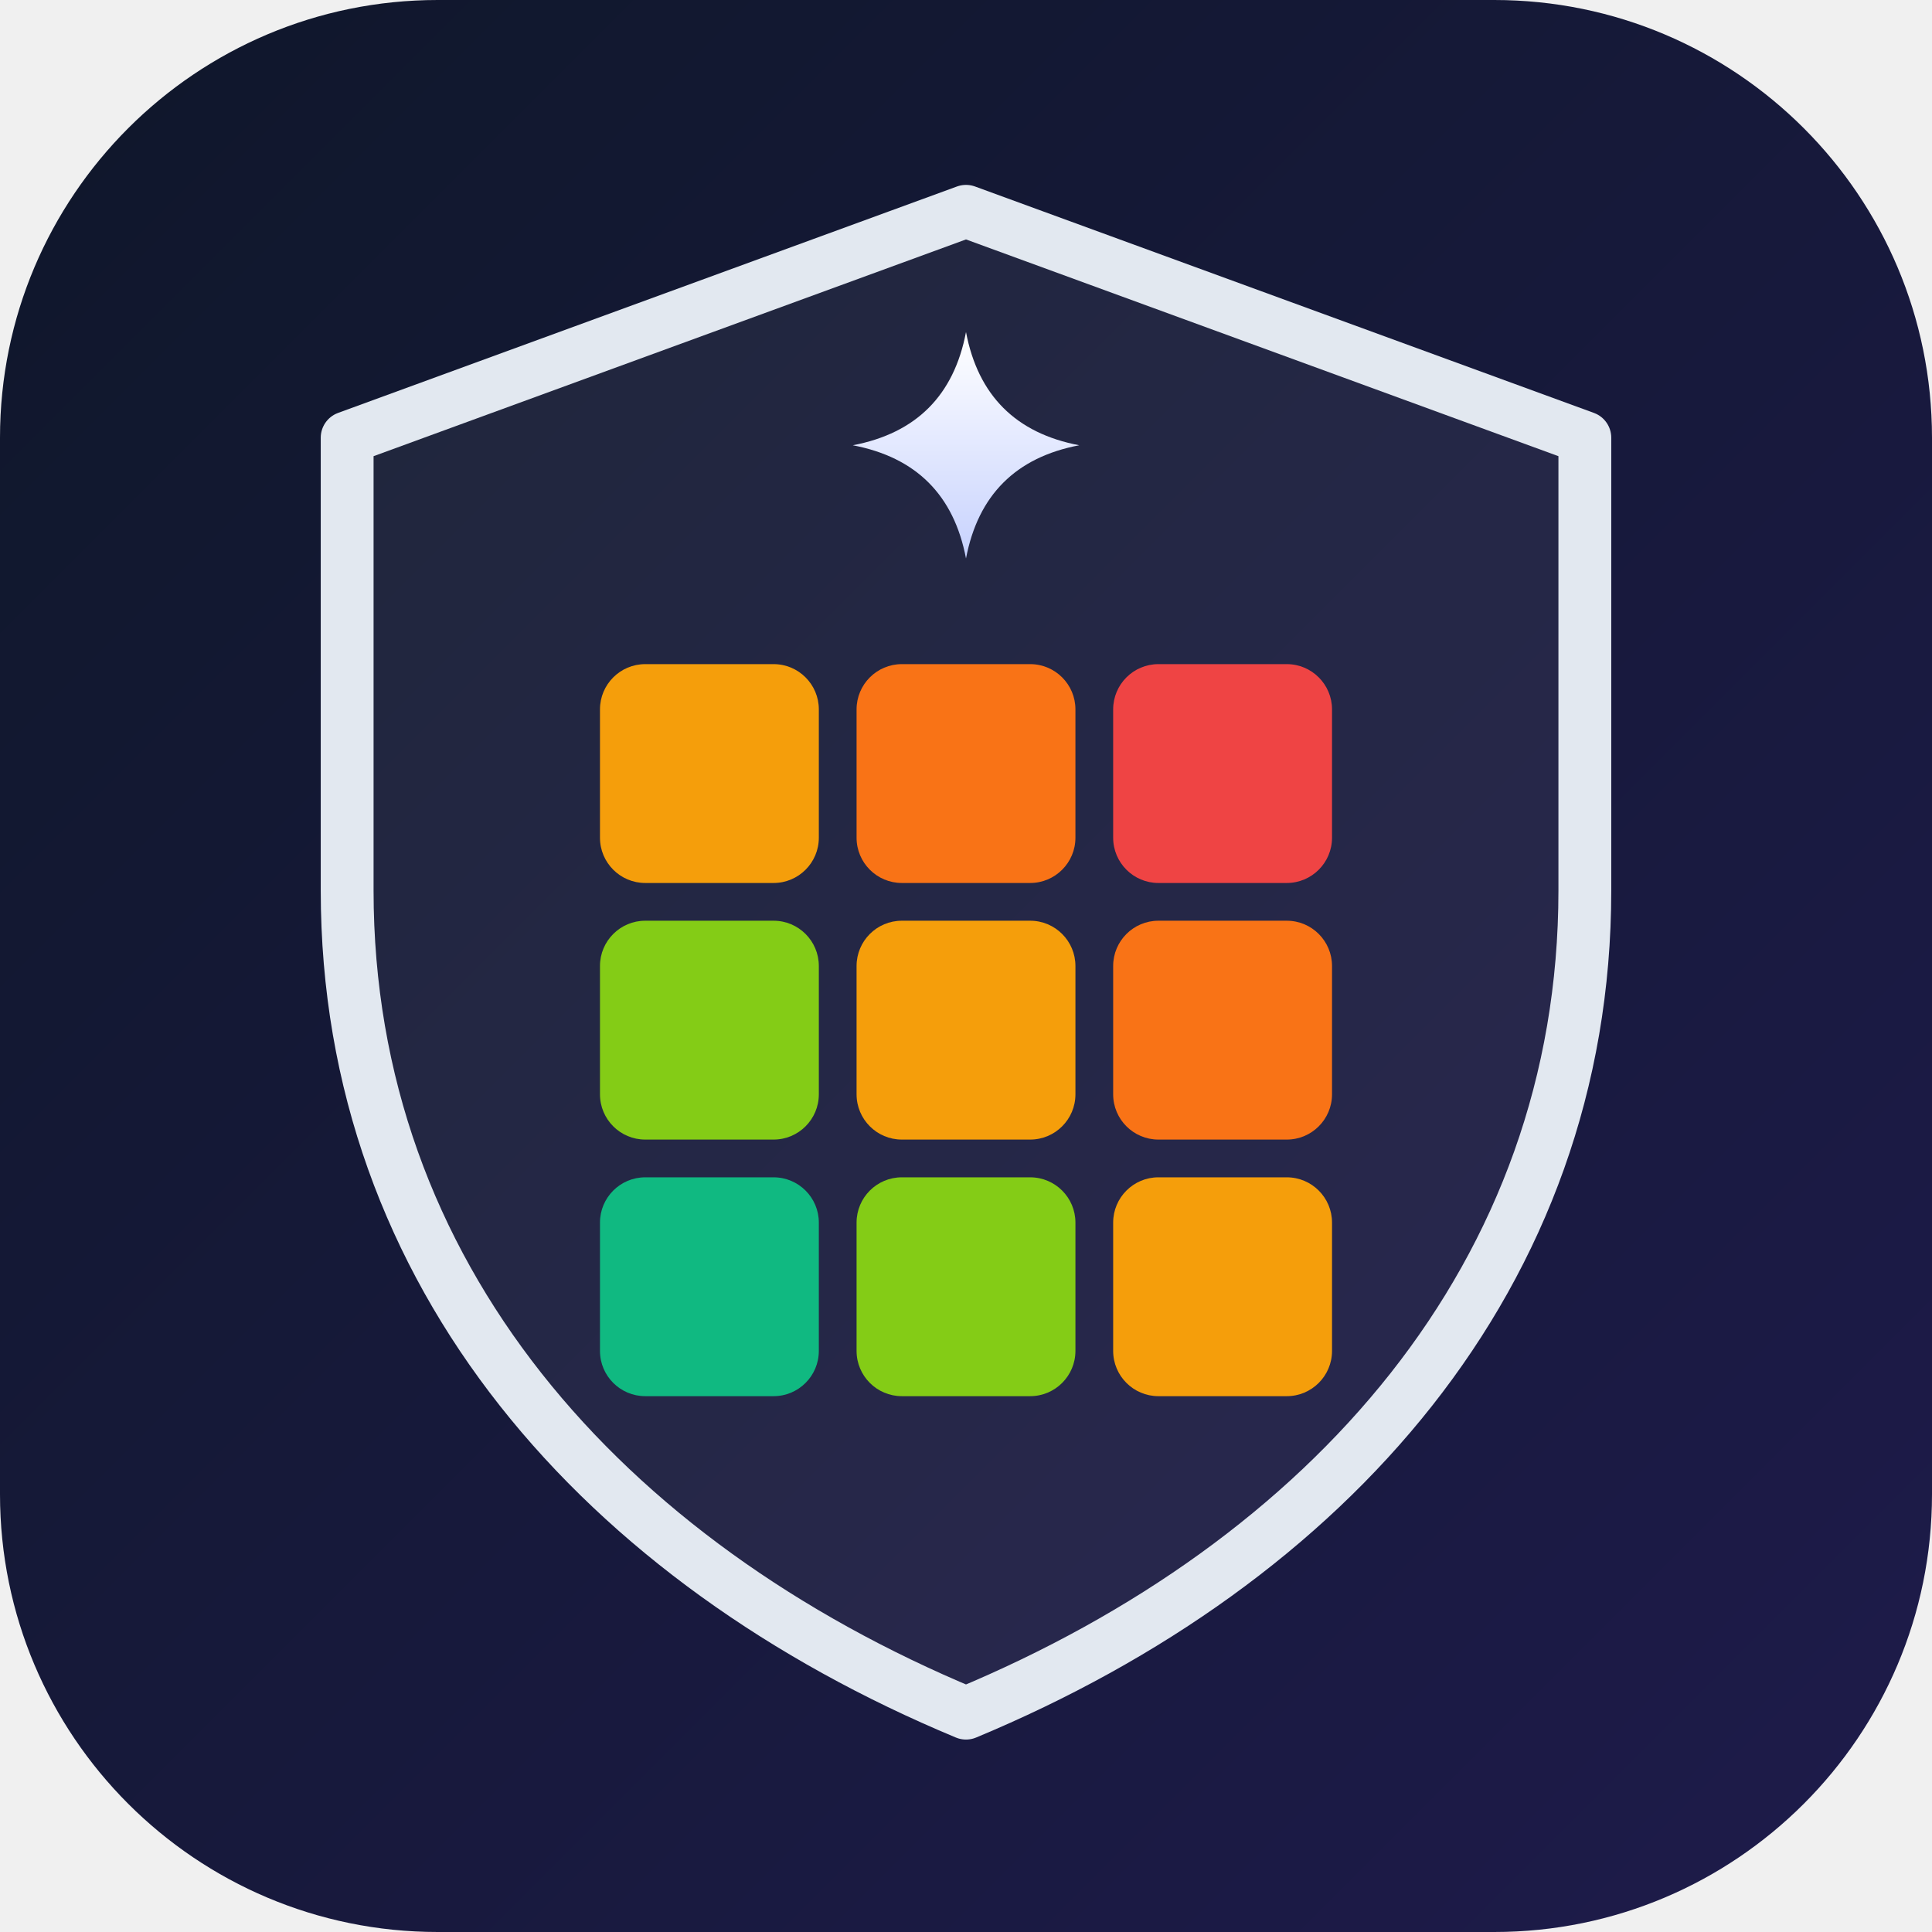
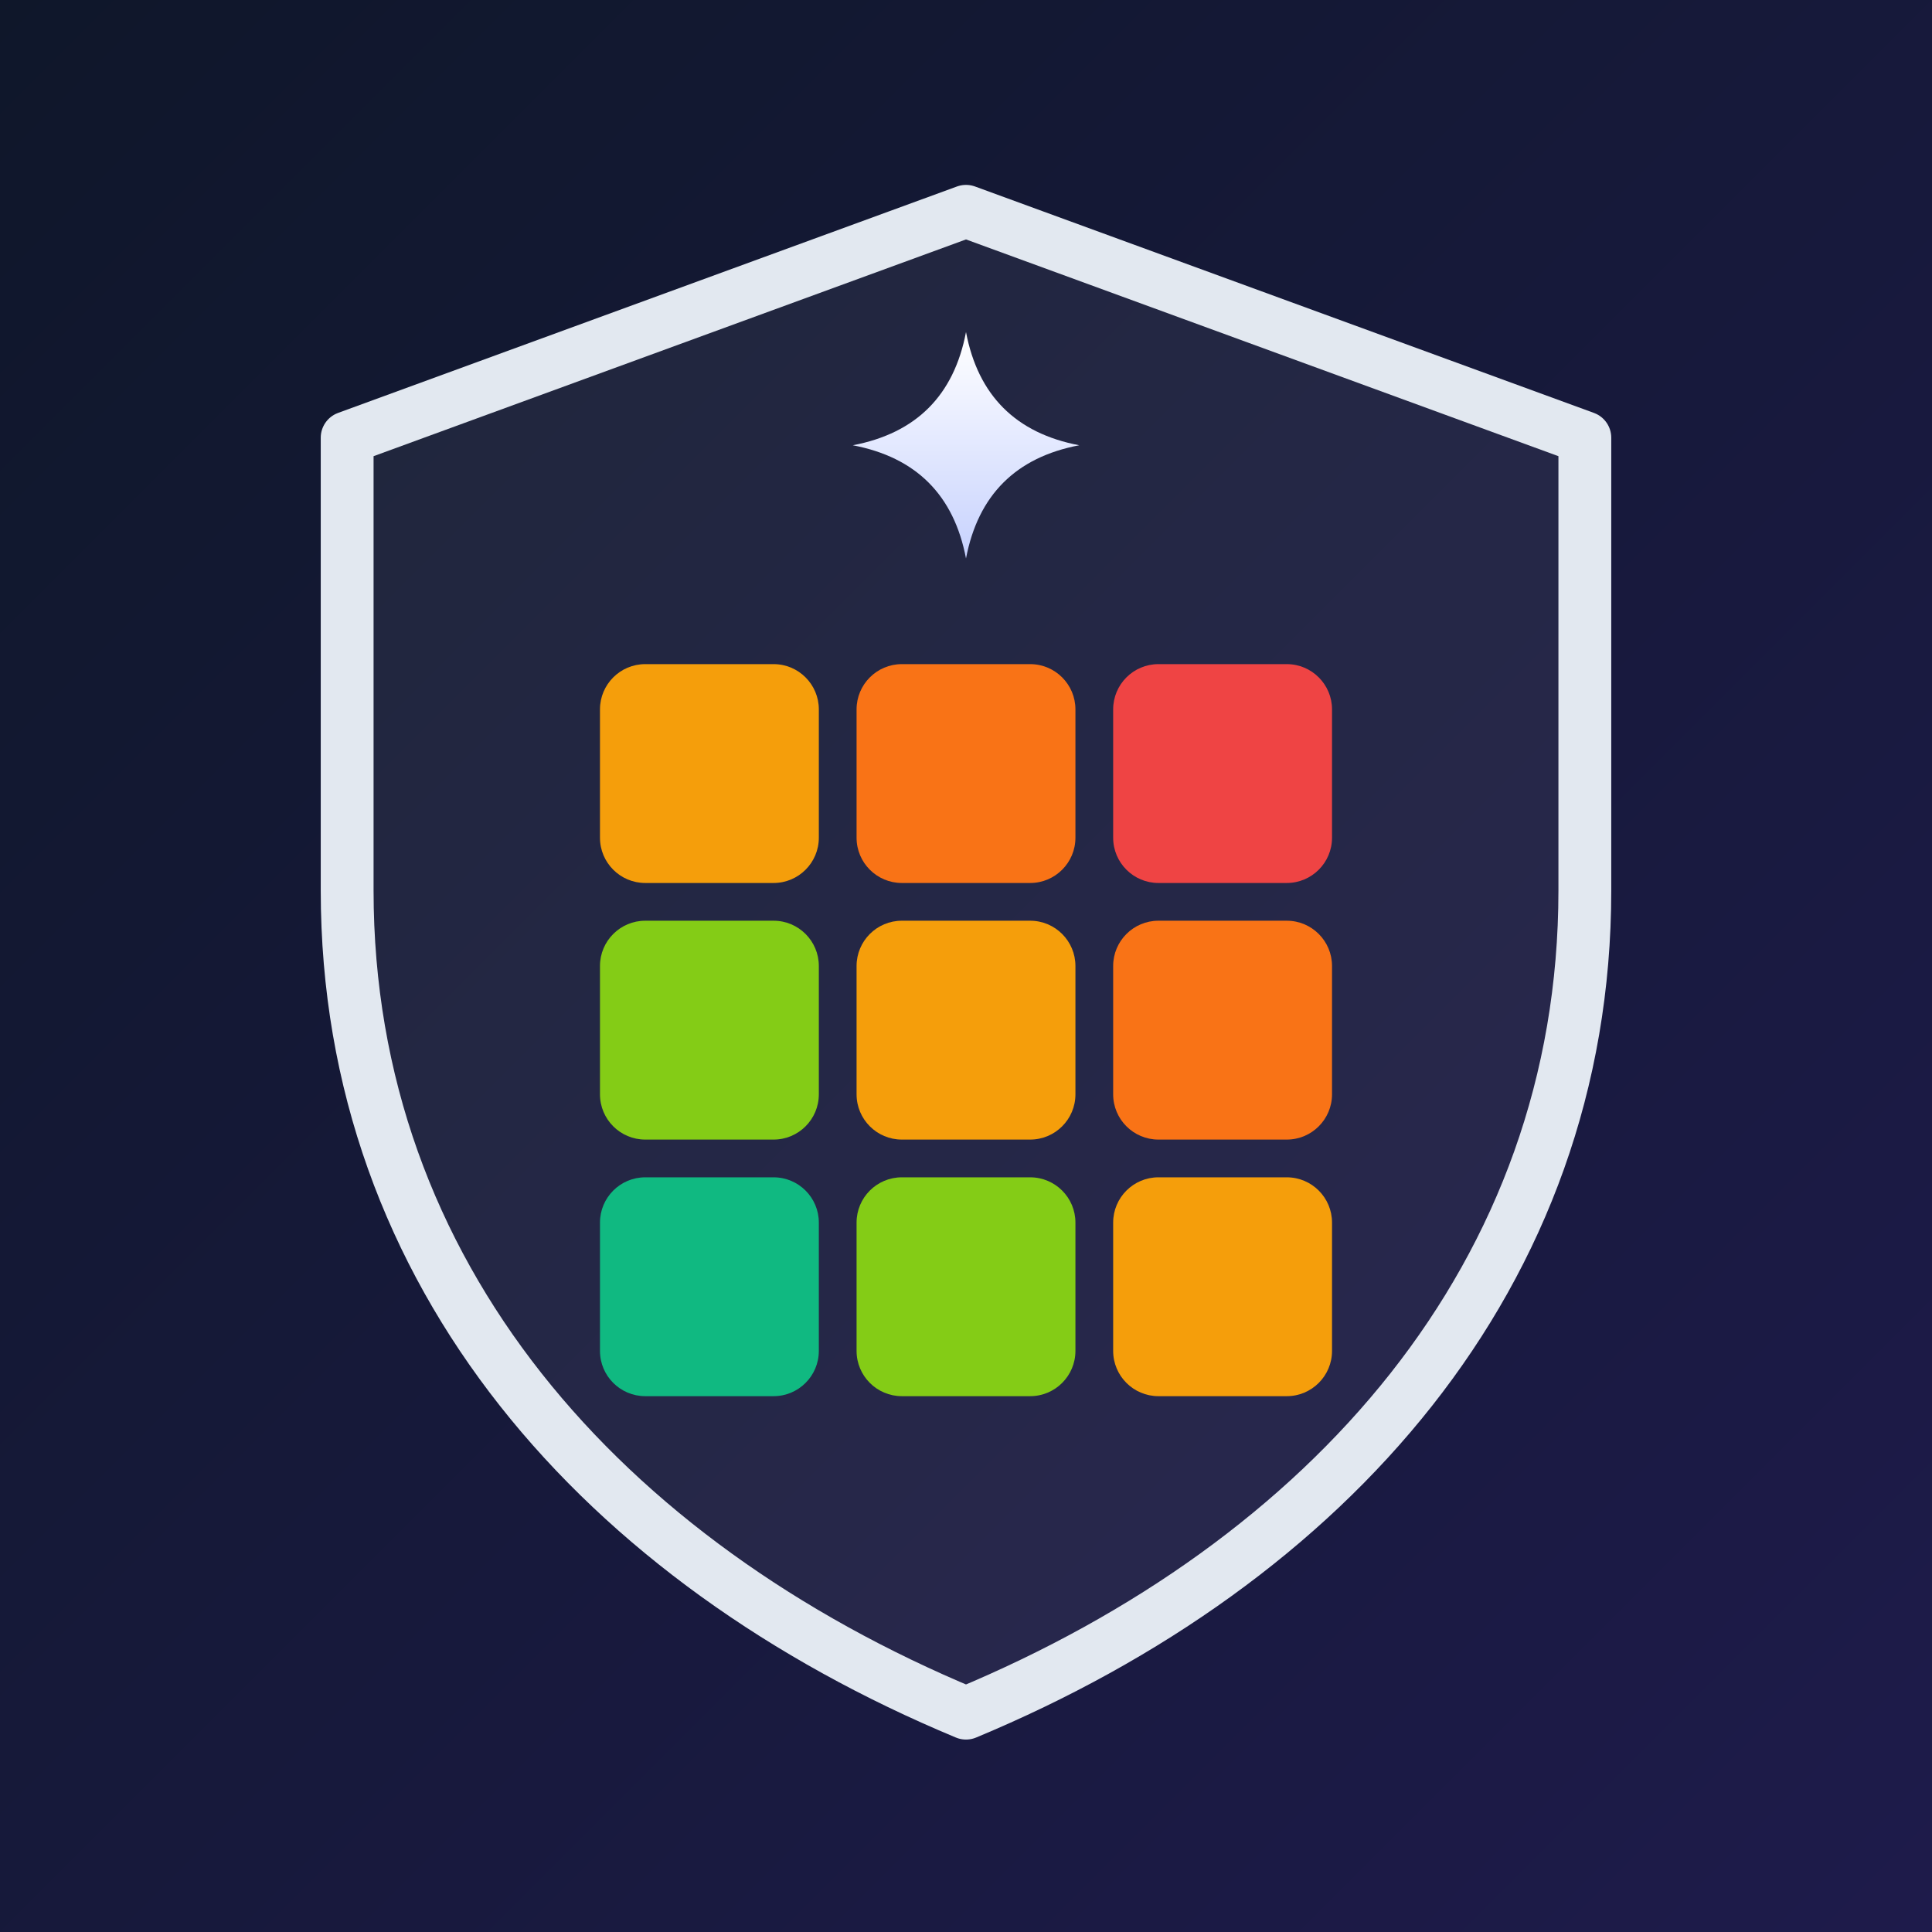
<svg xmlns="http://www.w3.org/2000/svg" width="512" height="512" viewBox="0 0 512 512" role="img" aria-label="RMAI">
  <defs>
    <linearGradient id="rmai-bg" x1="0" y1="0" x2="1" y2="1">
      <stop offset="0" stop-color="#0f172a" />
      <stop offset="1" stop-color="#1e1b4b" />
    </linearGradient>
    <linearGradient id="rmai-spark" x1="0" y1="0" x2="0" y2="1">
      <stop offset="0" stop-color="#ffffff" />
      <stop offset="1" stop-color="#c7d2fe" />
    </linearGradient>
    <clipPath id="rmai-shield">
      <path d="M256 56 L420 116 V236 C420 338 352 414 256 454 C160 414 92 338 92 236 V116 Z" />
    </clipPath>
  </defs>
-   <rect width="512" height="512" rx="116" fill="url(#rmai-bg)" />
+   <rect width="512" height="512" fill="url(#rmai-bg)" />
  <path d="M256 56 L420 116 V236 C420 338 352 414 256 454 C160 414 92 338 92 236 V116 Z" fill="#ffffff" fill-opacity="0.06" stroke="#e2e8f0" stroke-width="14" stroke-linejoin="round" />
  <g clip-path="url(#rmai-shield)">
    <rect x="159" y="176" width="58" height="58" rx="12" fill="#f59e0b" />
    <rect x="227" y="176" width="58" height="58" rx="12" fill="#f97316" />
    <rect x="295" y="176" width="58" height="58" rx="12" fill="#ef4444" />
    <rect x="159" y="244" width="58" height="58" rx="12" fill="#84cc16" />
    <rect x="227" y="244" width="58" height="58" rx="12" fill="#f59e0b" />
    <rect x="295" y="244" width="58" height="58" rx="12" fill="#f97316" />
    <rect x="159" y="312" width="58" height="58" rx="12" fill="#10b981" />
    <rect x="227" y="312" width="58" height="58" rx="12" fill="#84cc16" />
    <rect x="295" y="312" width="58" height="58" rx="12" fill="#f59e0b" />
  </g>
  <path d="M256 88 Q260.8 113.2 286 118 Q260.8 122.8 256 148 Q251.2 122.8 226 118 Q251.2 113.2 256 88 Z" fill="url(#rmai-spark)" />
</svg>
